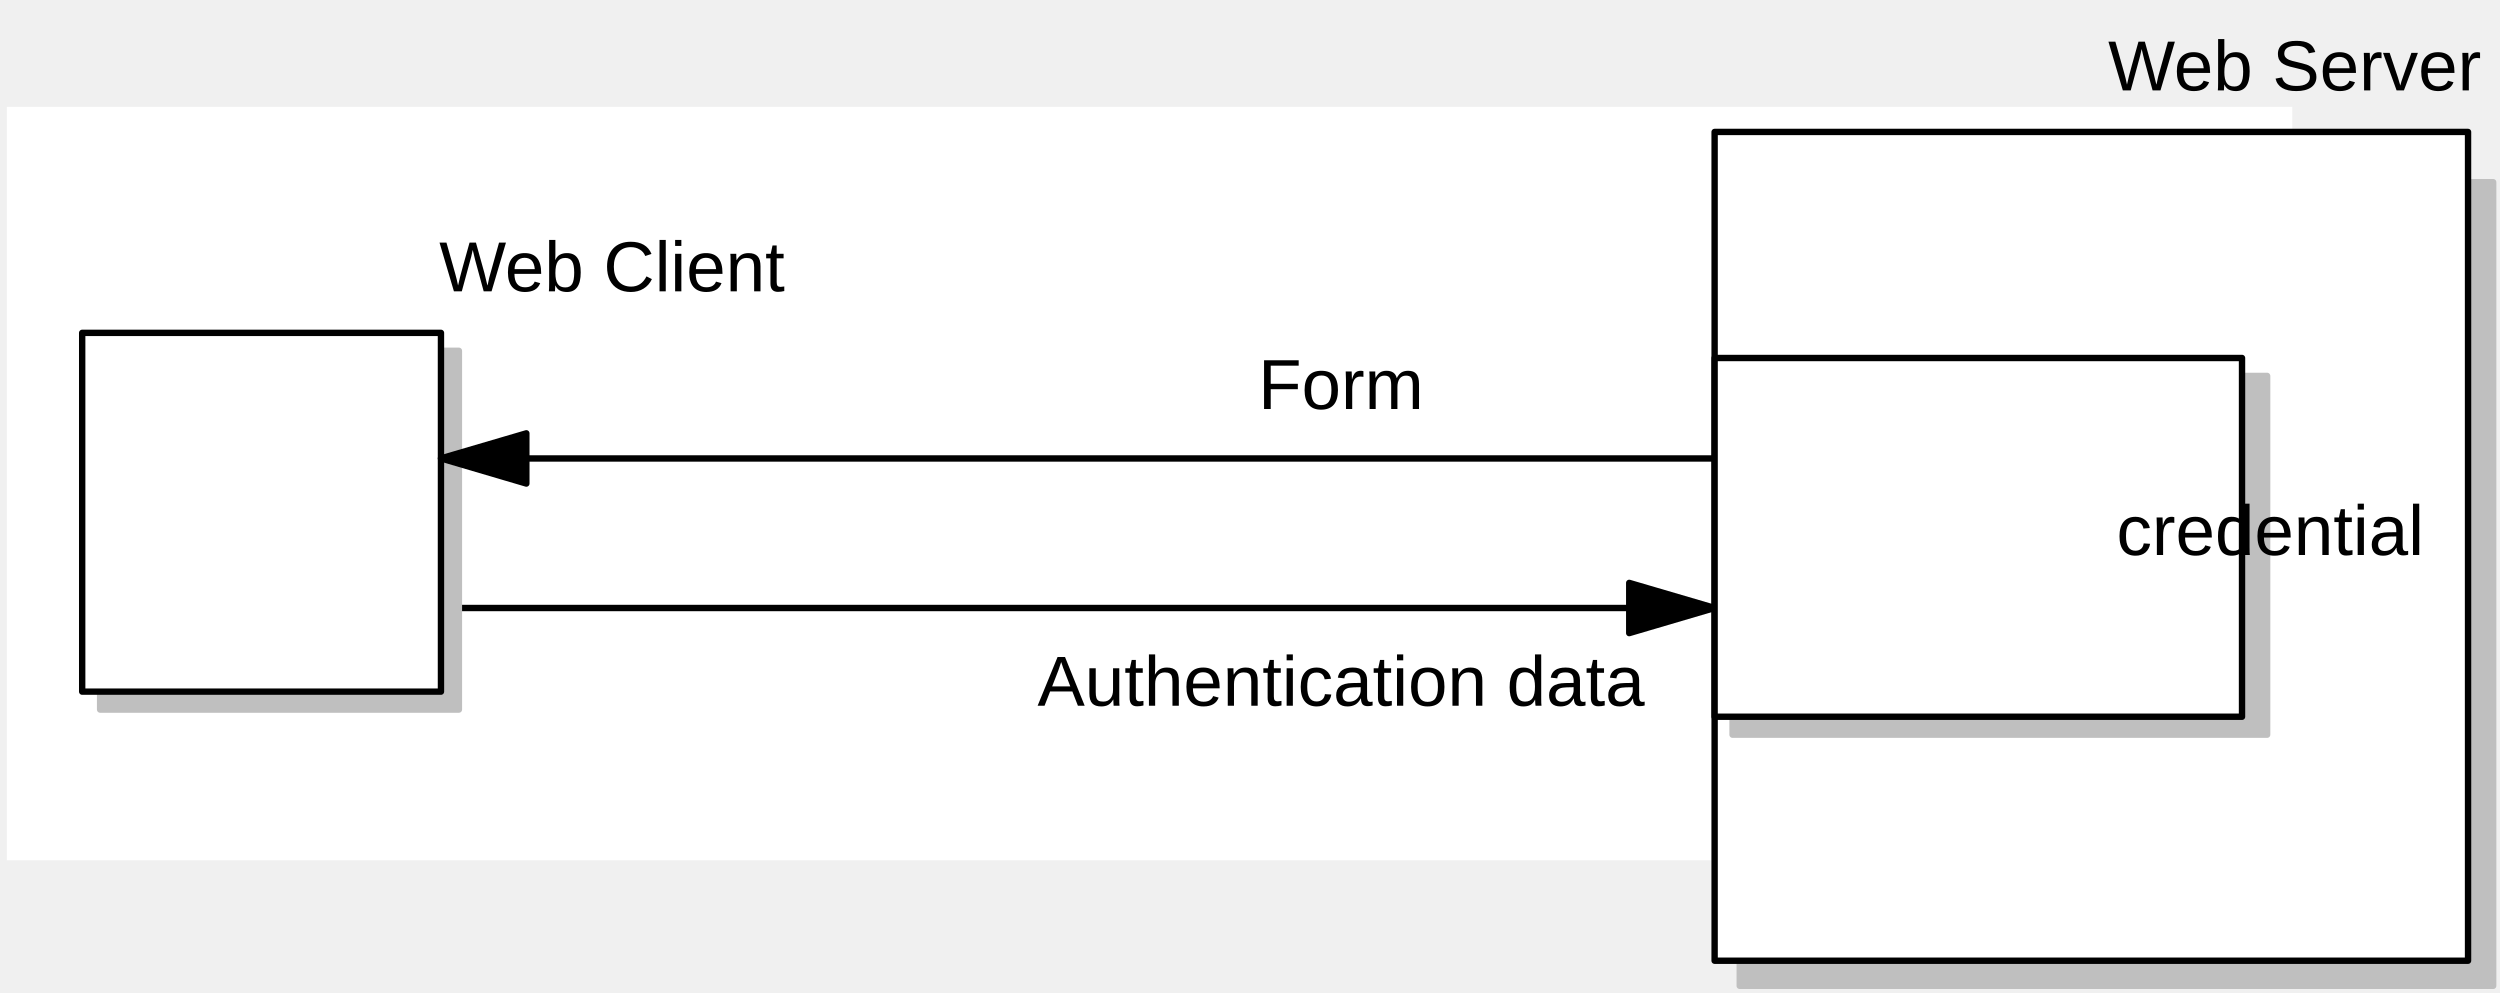
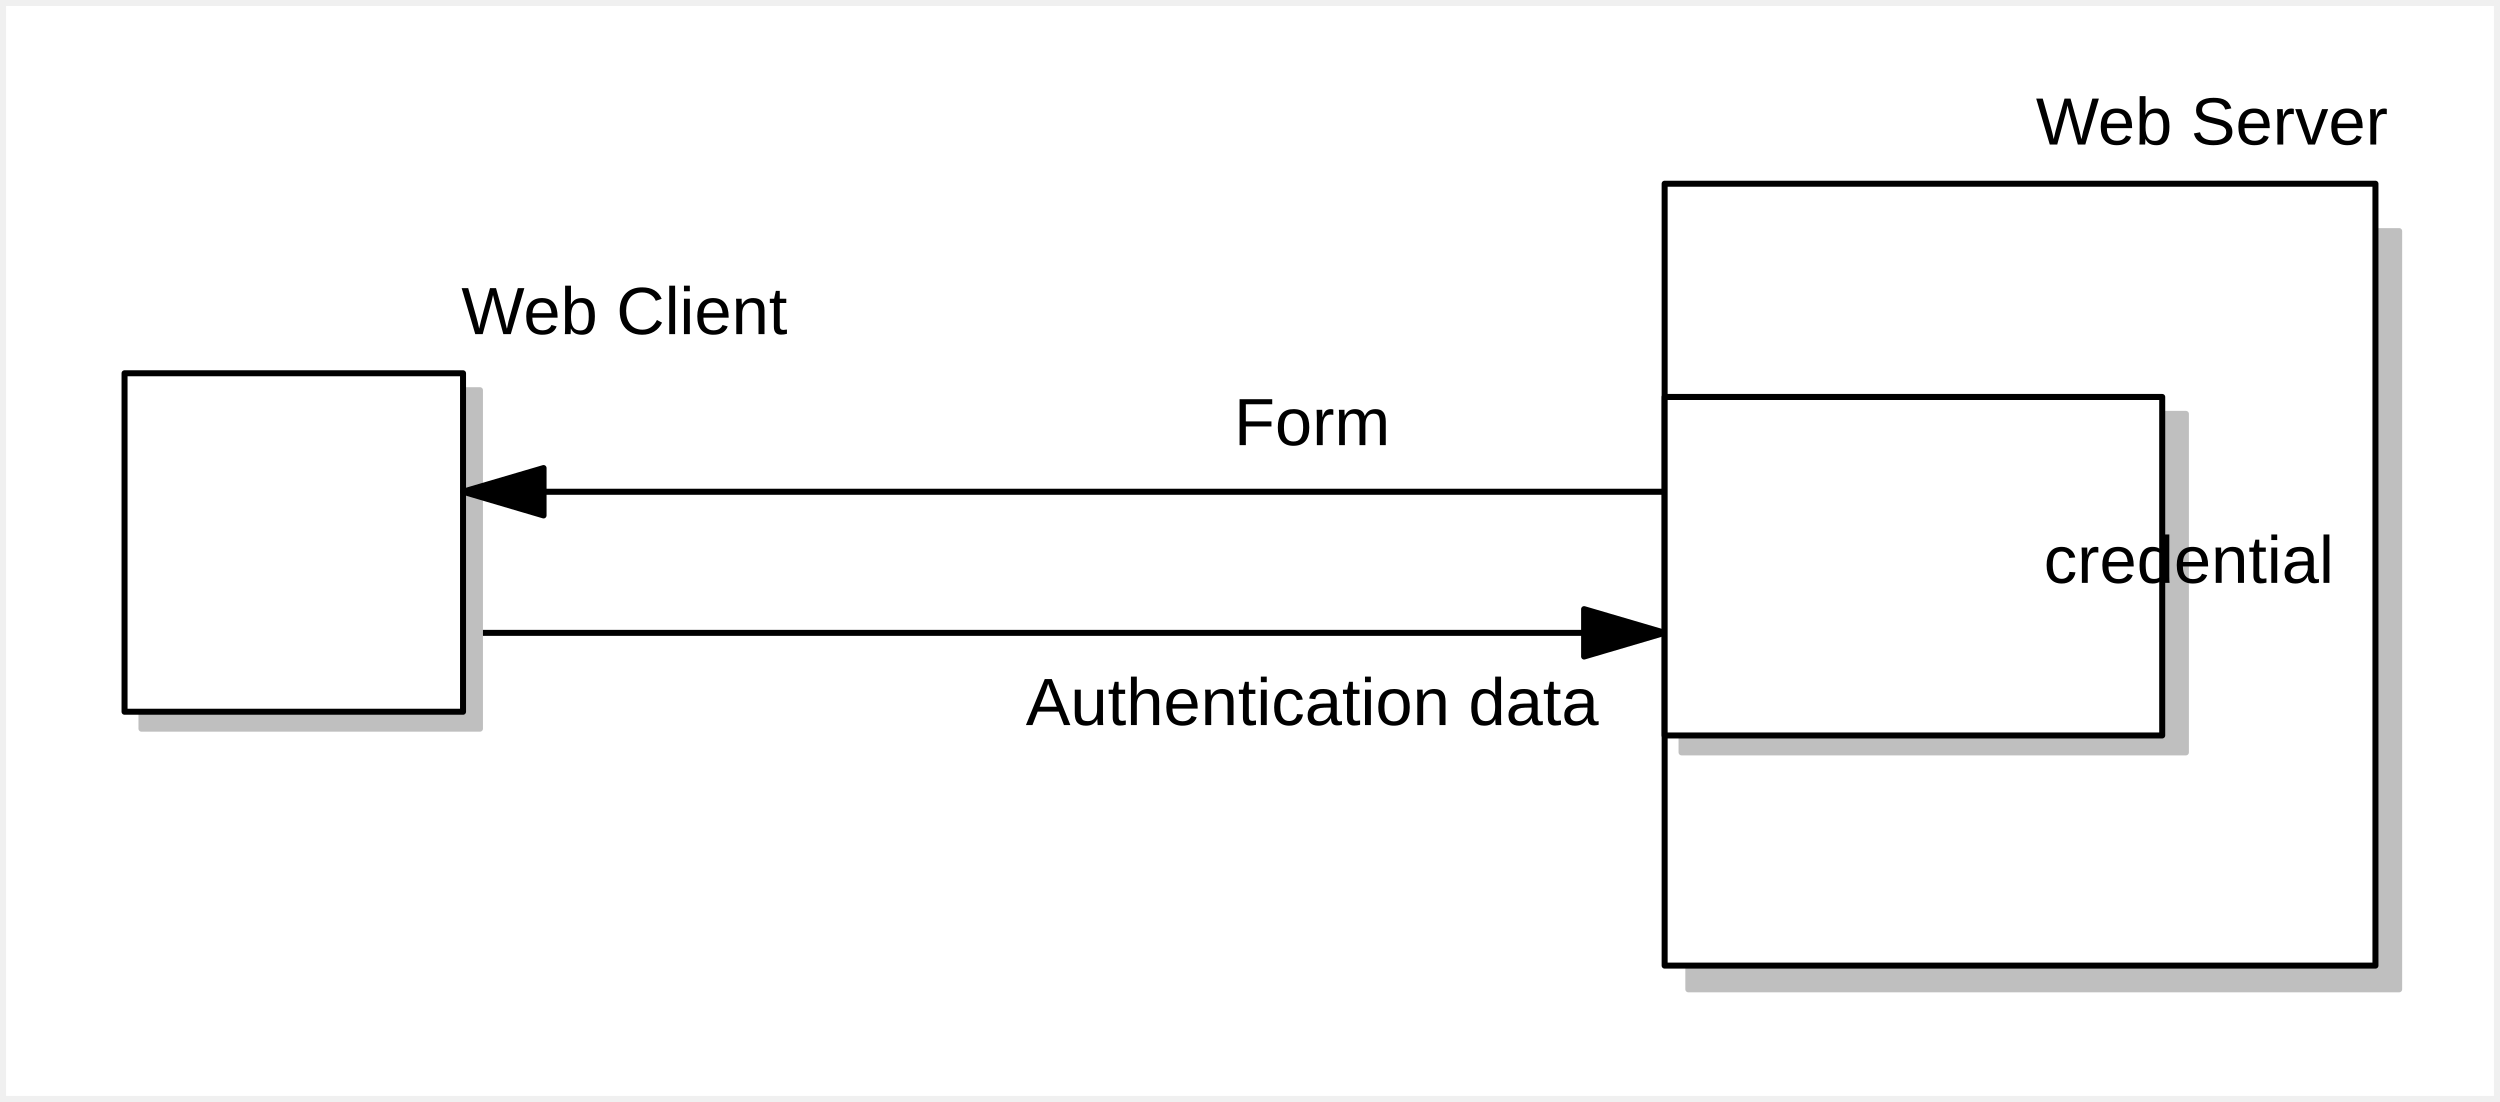
- <svg xmlns="http://www.w3.org/2000/svg" xmlns:ns1="http://schemas.microsoft.com/visio/2003/SVGExtensions/" xmlns:xlink="http://www.w3.org/1999/xlink" width="3.918in" height="1.555in" viewBox="0 0 282.07 111.991" xml:space="preserve" color-interpolation-filters="sRGB" class="st9">
+ <svg xmlns="http://www.w3.org/2000/svg" xmlns:ns1="http://schemas.microsoft.com/visio/2003/SVGExtensions/" xmlns:xlink="http://www.w3.org/1999/xlink" width="4.154in" height="1.831in" viewBox="0 0 299.078 131.834" xml:space="preserve" color-interpolation-filters="sRGB" class="st9">
  <ns1:documentProperties ns1:langID="1040" ns1:metric="true" ns1:viewMarkup="false">
    <ns1:userDefs>
      <ns1:ud ns1:nameU="MBSAAddinOutlineVisible" ns1:prompt="" ns1:val="VT0(1):26" />
    </ns1:userDefs>
  </ns1:documentProperties>
  <style type="text/css">
	
		.st1 {fill:#ffffff;stroke:none;stroke-linecap:round;stroke-linejoin:round;stroke-width:0.72}
		.st2 {fill:#bfbfbf;stroke:#bfbfbf;stroke-linecap:round;stroke-linejoin:round;stroke-width:0.72}
		.st3 {marker-end:url(#mrkr13-10);stroke:#000000;stroke-linecap:round;stroke-linejoin:round;stroke-width:0.72}
		.st4 {fill:#000000;fill-opacity:1;stroke:#000000;stroke-opacity:1;stroke-width:0.222}
		.st5 {fill:#000000;stroke:#000000;stroke-linecap:round;stroke-linejoin:round;stroke-width:0.72}
		.st6 {fill:#ffffff;stroke:#000000;stroke-linecap:round;stroke-linejoin:round;stroke-width:0.72}
		.st7 {fill:none;stroke:none;stroke-linecap:round;stroke-linejoin:round;stroke-width:0.72}
		.st8 {fill:#000000;font-family:Arial;font-size:0.667em}
		.st9 {fill:none;fill-rule:evenodd;font-size:12;overflow:visible;stroke-linecap:square;stroke-miterlimit:3}
	
	</style>
  <defs id="Markers">
    <g id="lend13">
      <path d="M 3 1 L -0 0 L 3 -1 L 3 1 " style="stroke:none" />
    </g>
    <marker id="mrkr13-10" class="st4" ns1:arrowType="13" ns1:arrowSize="2" ns1:setback="13.5" refX="-13.5" orient="auto" markerUnits="strokeWidth">
      <use xlink:href="#lend13" transform="scale(-4.5,-4.5) " />
    </marker>
  </defs>
  <g ns1:mID="0" ns1:index="1" ns1:groupContext="foregroundPage">
    <ns1:pageProperties ns1:drawingScale="0.0393701" ns1:pageScale="0.0393701" ns1:drawingUnits="24" ns1:shadowOffsetX="8.50394" ns1:shadowOffsetY="-8.50394" />
-     <g id="shape139-1" ns1:mID="139" ns1:groupContext="shape" transform="translate(0.72,-14.8932)">
-       <rect x="0" y="26.952" width="257.953" height="85.039" class="st1" />
+     <g id="shape139-1" ns1:mID="139" ns1:groupContext="shape" transform="translate(0.72,-0.72)">
+       <rect x="0" y="1.44" width="297.638" height="130.394" class="st1" />
    </g>
-     <g id="shape1-3" ns1:mID="1" ns1:groupContext="shape" transform="translate(196.311,-0.72)">
-       <rect x="0" y="21.282" width="85.039" height="90.709" class="st2" />
+     <g id="shape1-3" ns1:mID="1" ns1:groupContext="shape" transform="translate(201.98,-13.4759)">
+       <rect x="0" y="41.125" width="85.039" height="90.709" class="st2" />
    </g>
-     <g id="shape110-5" ns1:mID="110" ns1:groupContext="shape" transform="translate(49.7189,180.615) scale(1,-1)">
-       <path d="M0 111.99 L134.04 111.99" class="st3" />
+     <g id="shape110-5" ns1:mID="110" ns1:groupContext="shape" transform="translate(55.3882,207.544) scale(1,-1)">
+       <path d="M0 131.83 L134.04 131.83" class="st3" />
    </g>
-     <g id="shape128-11" ns1:mID="128" ns1:groupContext="shape" transform="translate(295.829,65.7893) rotate(90)">
-       <path d="M5.67 111.99 L0 111.99 L2.83 102.35 L5.67 111.99 Z" class="st5" />
+     <g id="shape128-11" ns1:mID="128" ns1:groupContext="shape" transform="translate(321.341,72.8759) rotate(90)">
+       <path d="M5.67 131.83 L0 131.83 L2.83 122.2 L5.67 131.83 Z" class="st5" />
    </g>
-     <g id="shape4-13" ns1:mID="4" ns1:groupContext="shape" transform="translate(193.476,-3.55465)">
-       <rect x="0" y="18.448" width="85.039" height="93.543" class="st6" />
+     <g id="shape4-13" ns1:mID="4" ns1:groupContext="shape" transform="translate(199.145,-16.3106)">
+       <rect x="0" y="38.29" width="85.039" height="93.543" class="st6" />
    </g>
-     <g id="shape138-15" ns1:mID="138" ns1:groupContext="shape" transform="translate(0.72,-74.4208)">
+     <g id="shape138-15" ns1:mID="138" ns1:groupContext="shape" transform="translate(6.38929,-87.1767)">
      <ns1:textBlock ns1:margins="rect(4,4,4,4)" ns1:tabSpace="42.5197" />
-       <ns1:textRect cx="28.346" cy="104.905" width="56.7" height="14.173" />
-       <rect x="0" y="97.818" width="56.693" height="14.173" class="st7" />
-       <text x="8.78" y="107.3" class="st8" ns1:langID="1040">
+       <ns1:textRect cx="28.346" cy="124.747" width="56.7" height="14.173" />
+       <rect x="0" y="117.66" width="56.693" height="14.173" class="st7" />
+       <text x="8.78" y="127.15" class="st8" ns1:langID="1040">
        <ns1:paragraph ns1:horizAlign="1" />
        <ns1:tabList />Web Client</text>
    </g>
-     <g id="shape2-18" ns1:mID="2" ns1:groupContext="shape" transform="translate(11.2487,-31.9011)">
-       <rect x="0" y="71.496" width="40.495" height="40.495" class="st2" />
+     <g id="shape2-18" ns1:mID="2" ns1:groupContext="shape" transform="translate(16.918,-44.657)">
+       <rect x="0" y="91.339" width="40.495" height="40.495" class="st2" />
    </g>
-     <g id="shape3-20" ns1:mID="3" ns1:groupContext="shape" transform="translate(9.22394,-33.9258)">
-       <rect x="0" y="71.496" width="40.495" height="40.495" class="st6" />
+     <g id="shape3-20" ns1:mID="3" ns1:groupContext="shape" transform="translate(14.8932,-46.6818)">
+       <rect x="0" y="91.339" width="40.495" height="40.495" class="st6" />
    </g>
-     <g id="shape5-22" ns1:mID="5" ns1:groupContext="shape" transform="translate(190.641,-97.098)">
+     <g id="shape5-22" ns1:mID="5" ns1:groupContext="shape" transform="translate(196.311,-109.854)">
      <ns1:textBlock ns1:margins="rect(4,4,4,4)" ns1:tabSpace="42.5197" />
-       <ns1:textRect cx="28.346" cy="104.905" width="56.7" height="14.173" />
-       <rect x="0" y="97.818" width="56.693" height="14.173" class="st7" />
-       <text x="7.23" y="107.3" class="st8" ns1:langID="1040">
+       <ns1:textRect cx="28.346" cy="124.747" width="56.7" height="14.173" />
+       <rect x="0" y="117.66" width="56.693" height="14.173" class="st7" />
+       <text x="7.23" y="127.15" class="st8" ns1:langID="1040">
        <ns1:paragraph ns1:horizAlign="1" />
        <ns1:tabList />Web Server</text>
    </g>
-     <g id="shape6-25" ns1:mID="6" ns1:groupContext="shape" transform="translate(68.7515,-27.5216)">
+     <g id="shape6-25" ns1:mID="6" ns1:groupContext="shape" transform="translate(74.4208,-40.2775)">
      <ns1:textBlock ns1:margins="rect(4,4,4,4)" ns1:tabSpace="42.5197" />
-       <ns1:textRect cx="42.52" cy="104.777" width="85.04" height="14.428" />
-       <rect x="0" y="97.563" width="85.039" height="14.428" class="st7" />
-       <text x="8.27" y="107.18" class="st8" ns1:langID="1040">
+       <ns1:textRect cx="42.52" cy="124.62" width="85.04" height="14.428" />
+       <rect x="0" y="117.405" width="85.039" height="14.428" class="st7" />
+       <text x="8.27" y="127.02" class="st8" ns1:langID="1040">
        <ns1:paragraph ns1:horizAlign="1" />
        <ns1:tabList />Authentication data</text>
    </g>
-     <g id="shape7-28" ns1:mID="7" ns1:groupContext="shape" transform="translate(68.7515,-60.2476)">
+     <g id="shape7-28" ns1:mID="7" ns1:groupContext="shape" transform="translate(74.4208,-73.0035)">
      <ns1:textBlock ns1:margins="rect(4,4,4,4)" ns1:tabSpace="42.5197" />
-       <ns1:textRect cx="42.52" cy="104.014" width="85.04" height="15.954" />
-       <rect x="0" y="96.037" width="85.039" height="15.954" class="st7" />
-       <text x="33.19" y="106.41" class="st8" ns1:langID="1040">
+       <ns1:textRect cx="42.52" cy="123.857" width="85.04" height="15.954" />
+       <rect x="0" y="115.879" width="85.039" height="15.954" class="st7" />
+       <text x="33.19" y="126.26" class="st8" ns1:langID="1040">
        <ns1:paragraph ns1:horizAlign="1" />
        <ns1:tabList />Form</text>
    </g>
-     <g id="shape140-31" ns1:mID="140" ns1:groupContext="shape" transform="translate(193.476,163.735) rotate(180)">
-       <path d="M0 111.99 L134.04 111.99" class="st3" />
+     <g id="shape140-31" ns1:mID="140" ns1:groupContext="shape" transform="translate(199.145,190.664) rotate(180)">
+       <path d="M0 131.83 L134.04 131.83" class="st3" />
    </g>
-     <g id="shape141-36" ns1:mID="141" ns1:groupContext="shape" transform="translate(-52.6345,48.909) rotate(-90) scale(-1,1)">
-       <path d="M5.67 111.99 L0 111.99 L2.83 102.35 L5.67 111.99 Z" class="st5" />
+     <g id="shape141-36" ns1:mID="141" ns1:groupContext="shape" transform="translate(-66.8077,55.9956) rotate(-90) scale(-1,1)">
+       <path d="M5.67 131.83 L0 131.83 L2.83 122.2 L5.67 131.83 Z" class="st5" />
    </g>
-     <g id="shape143-38" ns1:mID="143" ns1:groupContext="shape" transform="translate(195.501,-29.0665)">
-       <rect x="0" y="71.496" width="60.337" height="40.495" class="st2" />
+     <g id="shape143-38" ns1:mID="143" ns1:groupContext="shape" transform="translate(201.17,-41.8224)">
+       <rect x="0" y="91.339" width="60.337" height="40.495" class="st2" />
    </g>
-     <g id="shape144-40" ns1:mID="144" ns1:groupContext="shape" transform="translate(193.476,-31.0912)">
-       <rect x="0" y="71.496" width="59.528" height="40.495" class="st6" />
+     <g id="shape144-40" ns1:mID="144" ns1:groupContext="shape" transform="translate(199.145,-43.8471)">
+       <rect x="0" y="91.339" width="59.528" height="40.495" class="st6" />
    </g>
-     <g id="shape142-42" ns1:mID="142" ns1:groupContext="shape" transform="translate(187.807,-44.657)">
+     <g id="shape142-42" ns1:mID="142" ns1:groupContext="shape" transform="translate(193.476,-57.4129)">
      <ns1:textBlock ns1:margins="rect(4,4,4,4)" ns1:tabSpace="42.5197" />
-       <ns1:textRect cx="28.346" cy="104.905" width="56.7" height="14.173" />
-       <rect x="0" y="97.818" width="56.693" height="14.173" class="st7" />
-       <text x="11" y="107.3" class="st8" ns1:langID="1040">
+       <ns1:textRect cx="28.346" cy="124.747" width="56.7" height="14.173" />
+       <rect x="0" y="117.66" width="56.693" height="14.173" class="st7" />
+       <text x="11" y="127.15" class="st8" ns1:langID="1040">
        <ns1:paragraph ns1:horizAlign="1" />
        <ns1:tabList />credential</text>
    </g>
  </g>
</svg>
